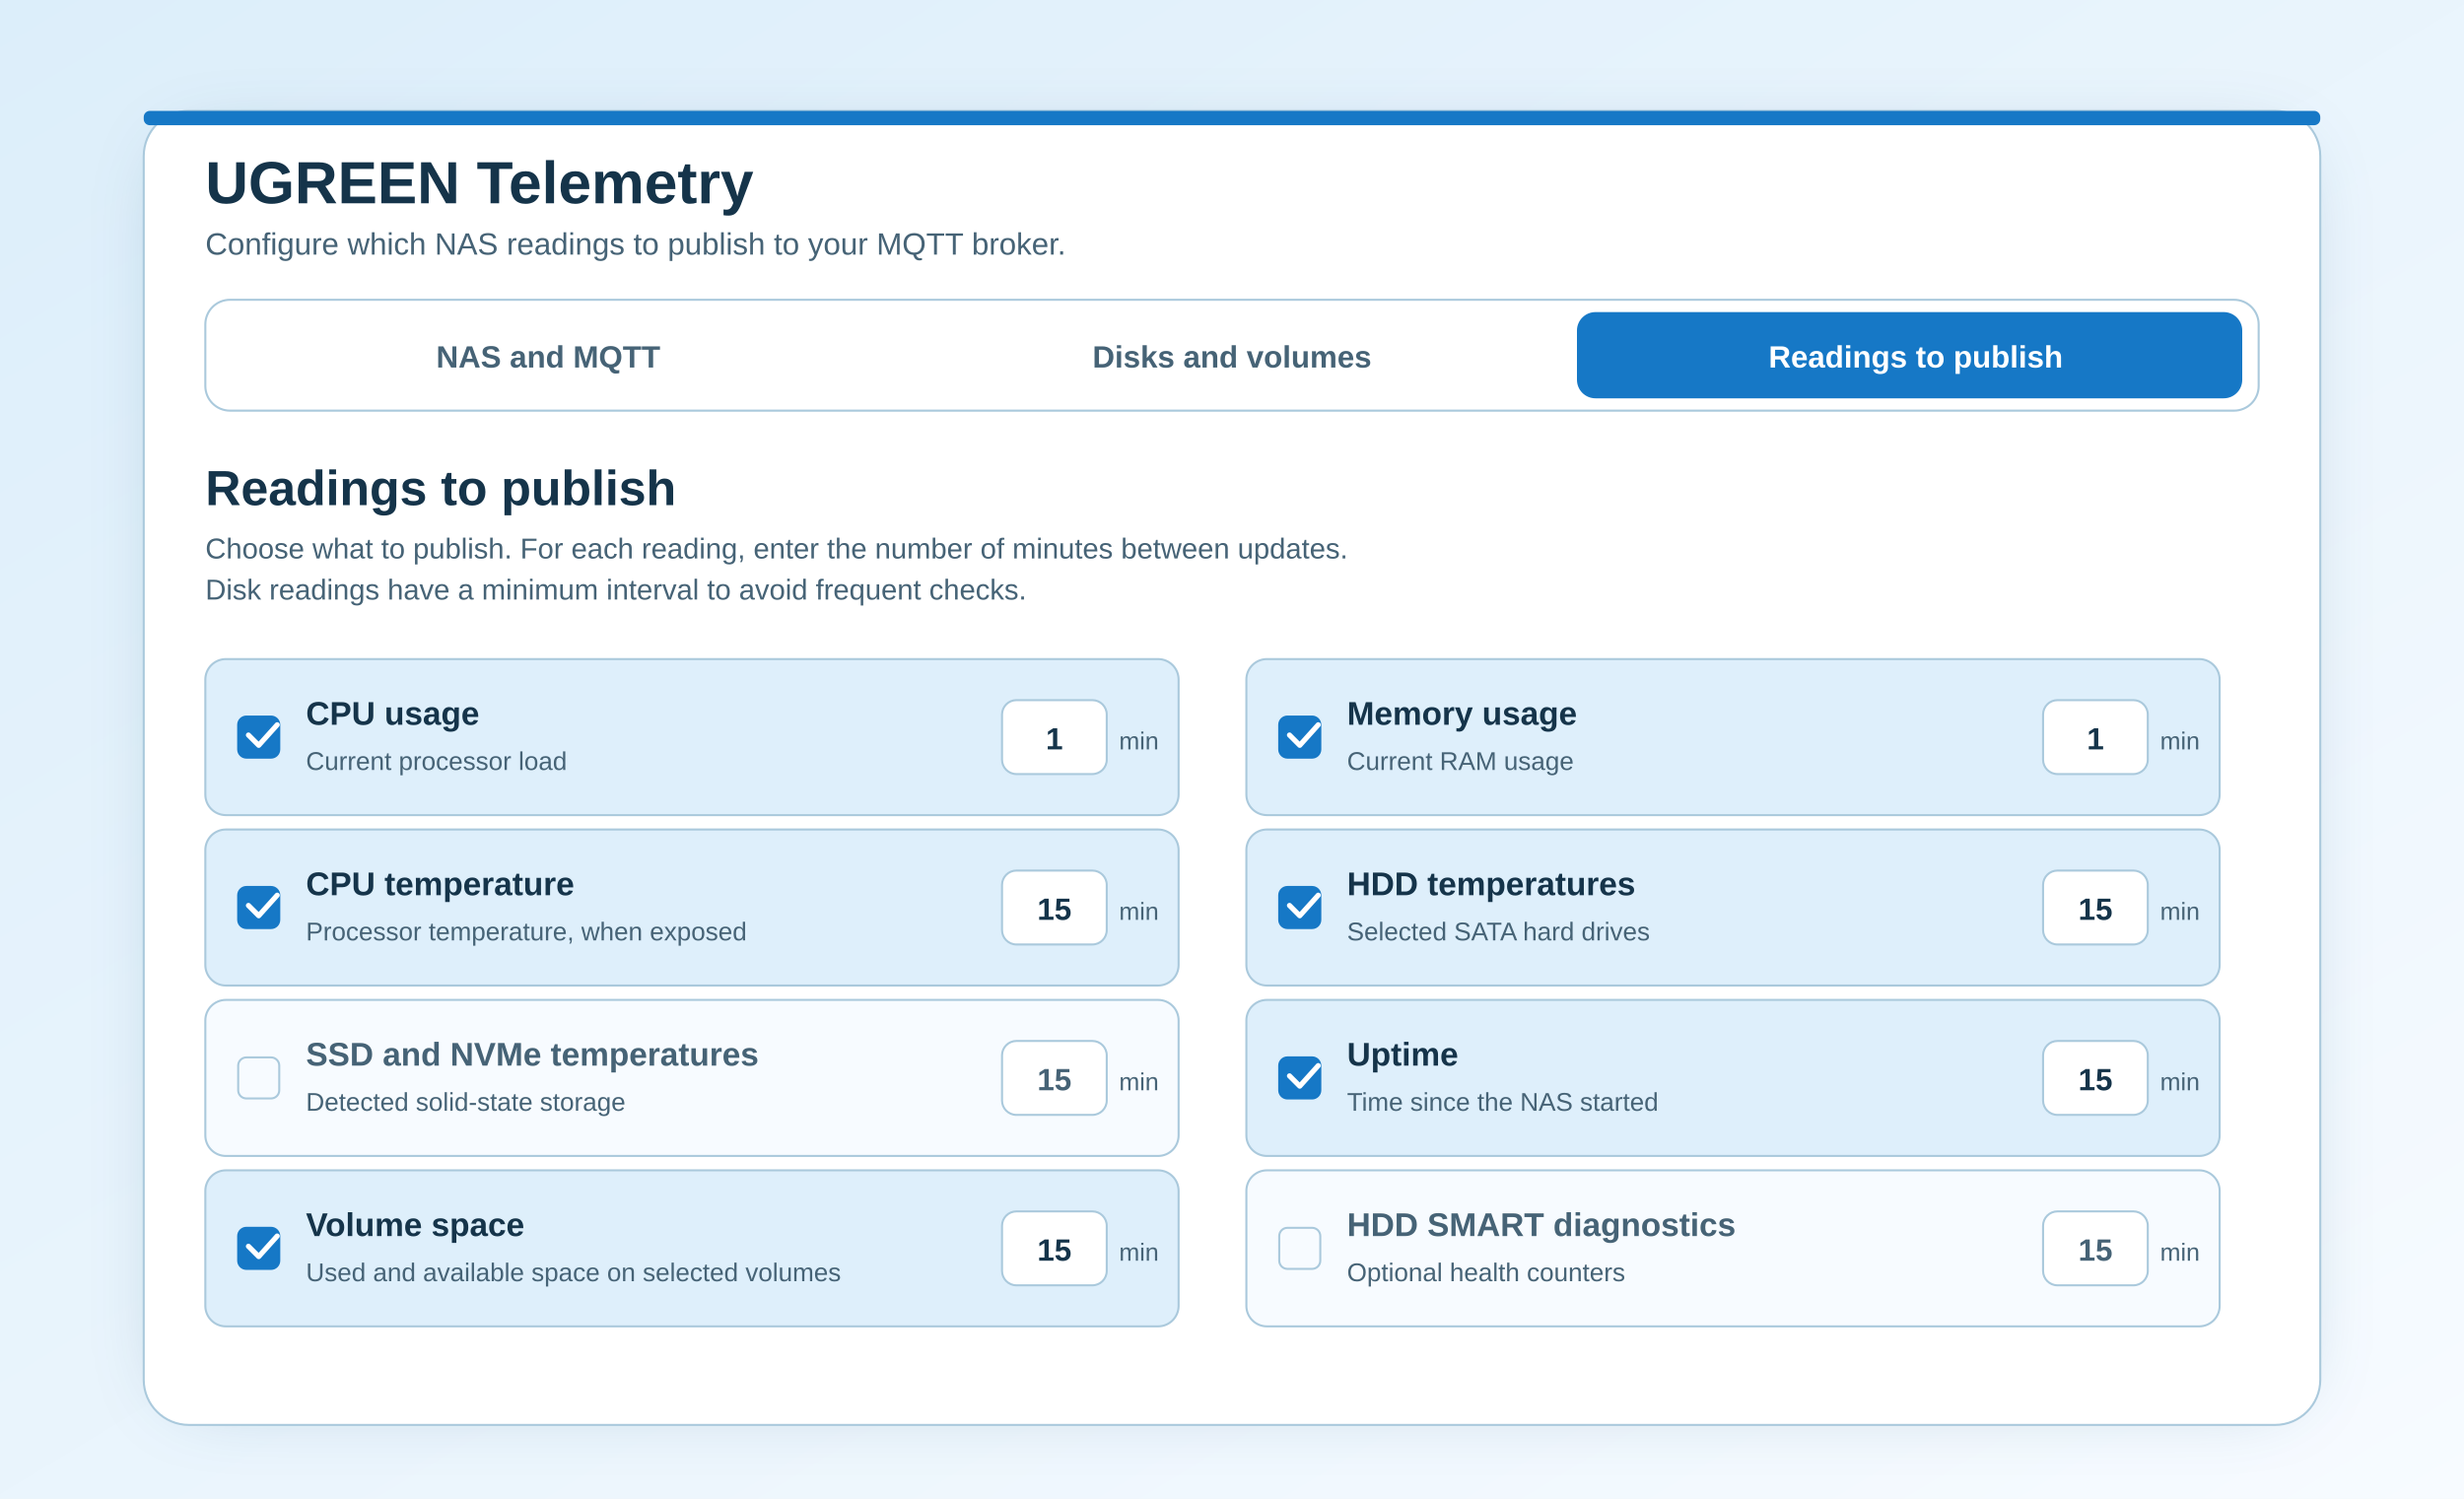
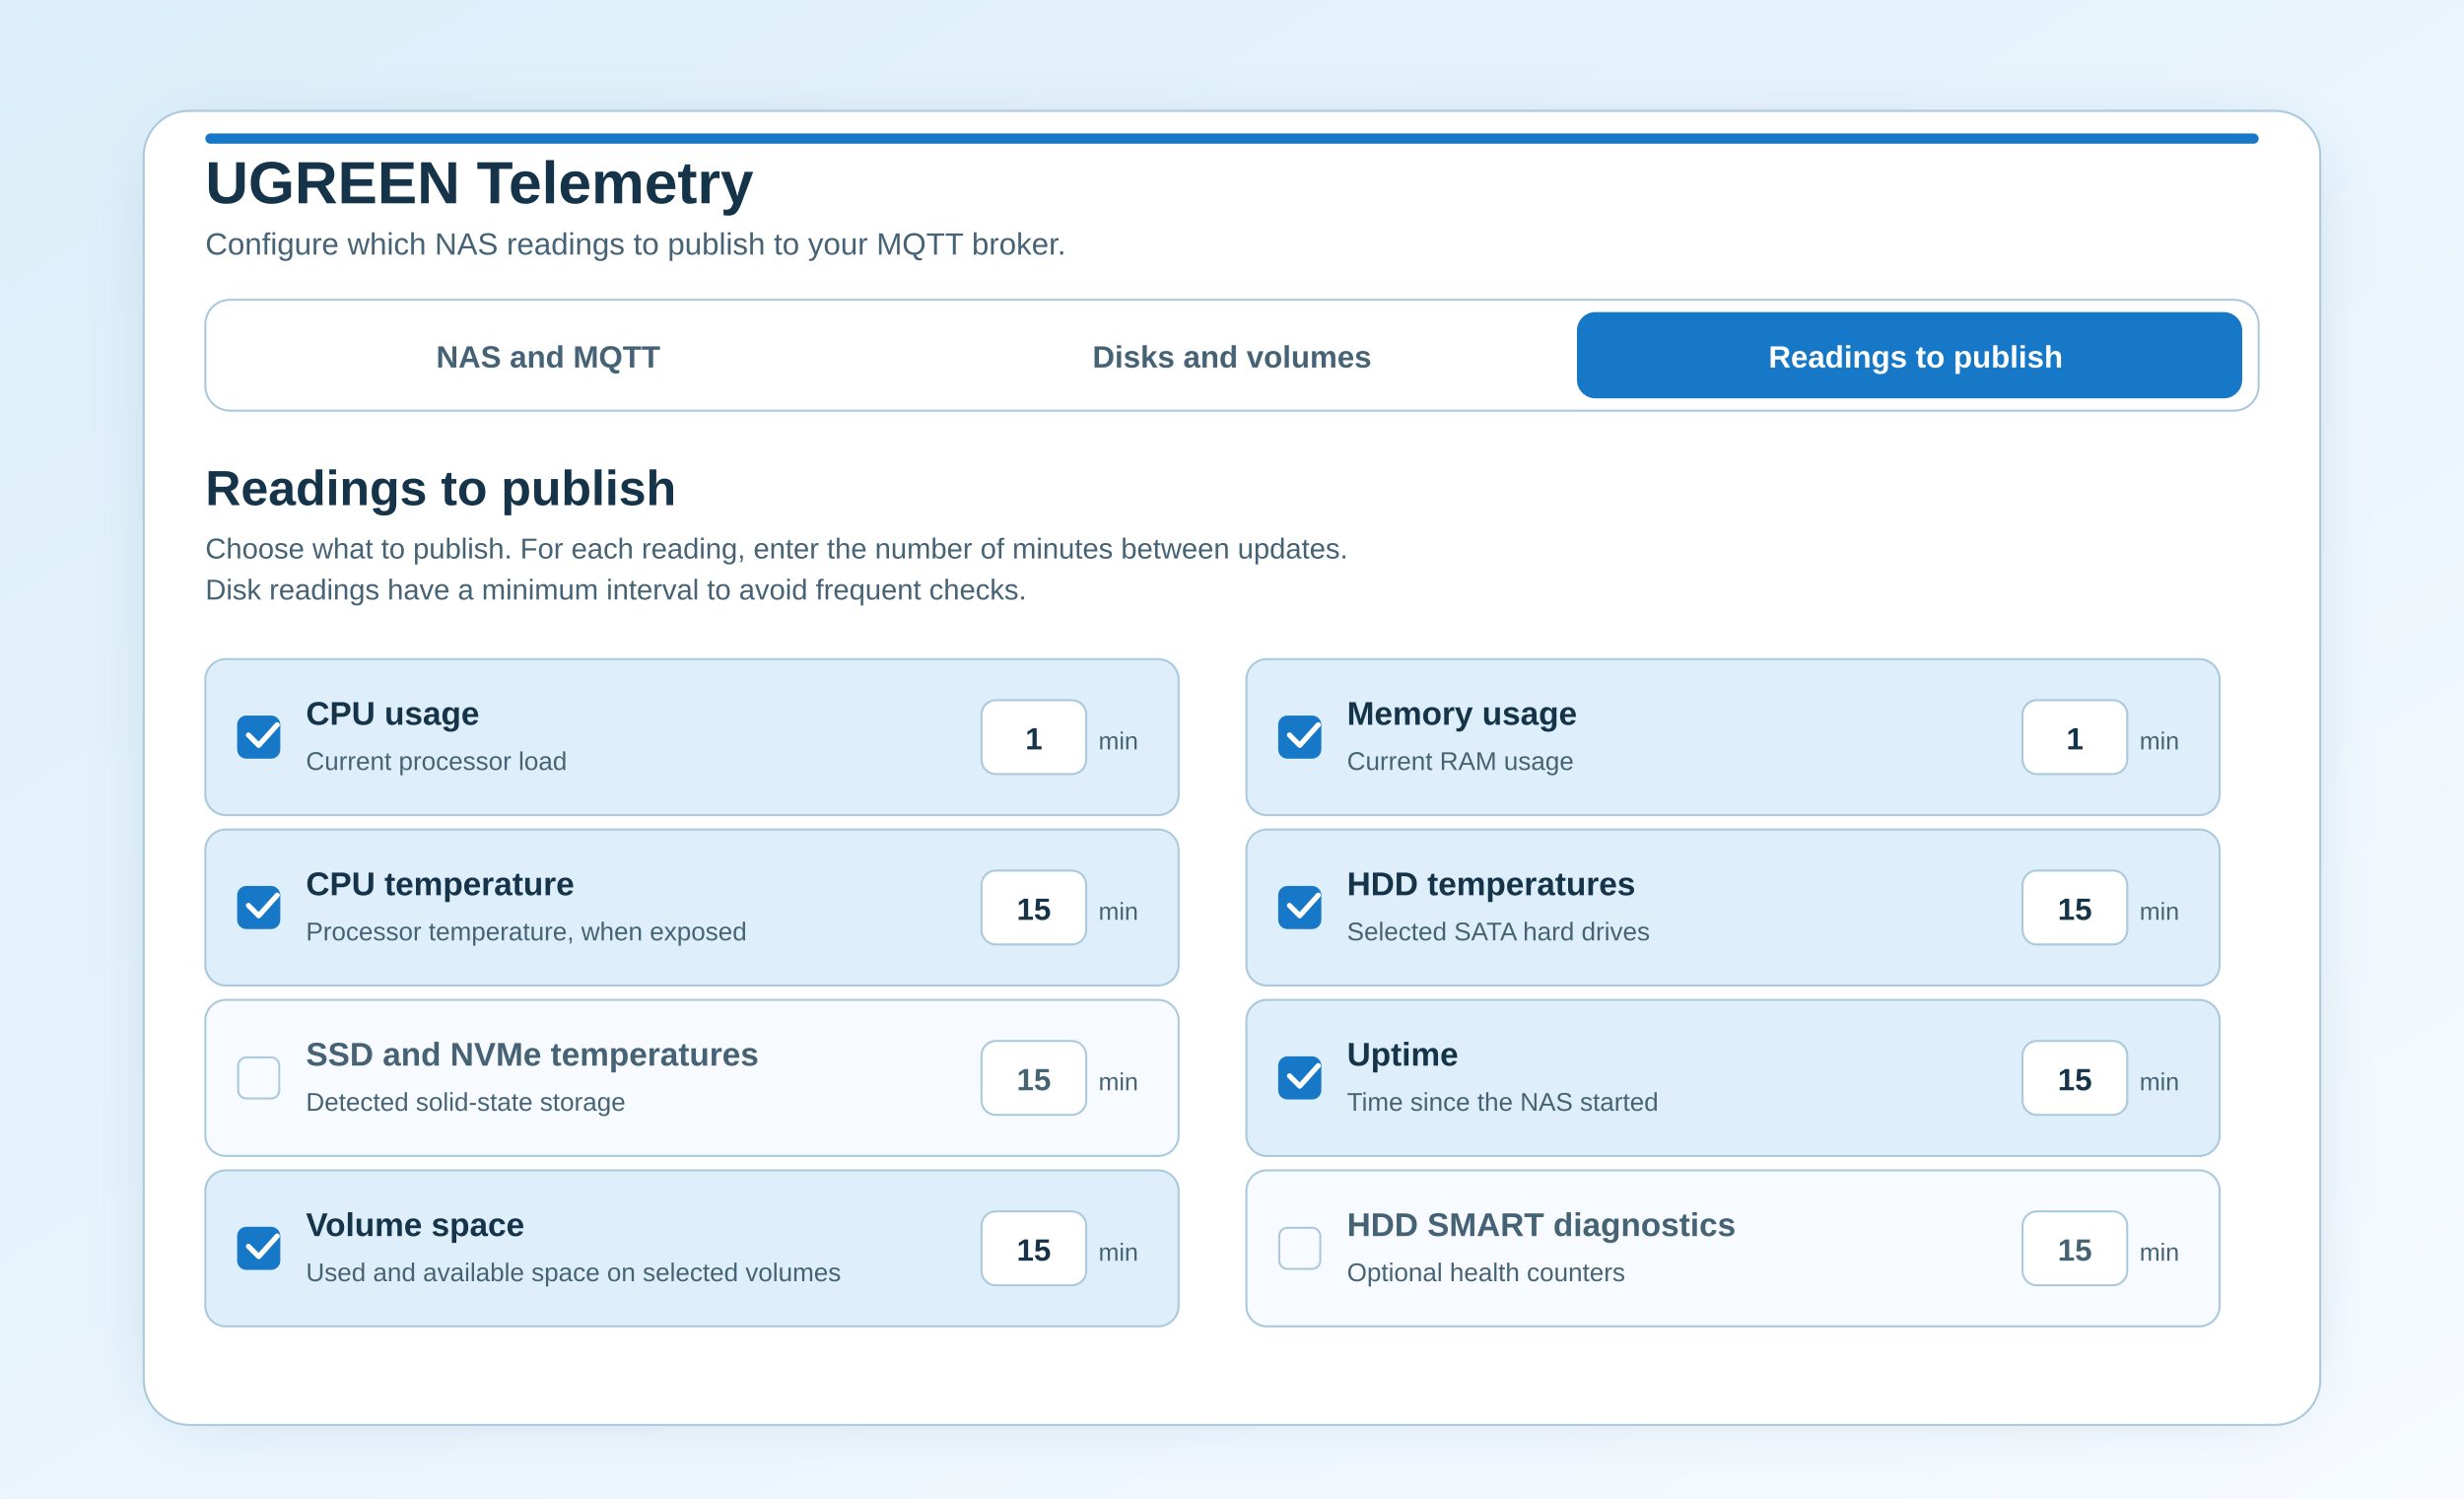
<svg xmlns="http://www.w3.org/2000/svg" width="1200" height="730" viewBox="0 0 1200 730" role="img" font-family="Arial, Helvetica, sans-serif" aria-label="UGREEN Telemetry UI mockup, light theme">
  <defs>
    <filter id="shadow" x="-20%" y="-20%" width="140%" height="150%">
      <feGaussianBlur stdDeviation="17" />
    </filter>
    <linearGradient id="back" x2="1" y2="1">
      <stop stop-color="#dceefa" />
      <stop offset="1" stop-color="#f7fbff" />
    </linearGradient>
  </defs>
  <rect x="0" y="0" width="1200" height="730" rx="0" fill="url(#back)" stroke="none" />
  <rect x="82" y="71" width="1036" height="610" rx="23" fill="#124a70" stroke="none" opacity=".25" filter="url(#shadow)" />
  <rect x="70" y="54" width="1060" height="640" rx="22" fill="#ffffff" stroke="#aac9dc" />
-   <rect x="70" y="54" width="1060" height="7" rx="3" fill="#1678c6" stroke="none" />
+   <rect x="100" y="65" width="1000" height="5" rx="2.5" fill="#1678c6" stroke="none" />
  <text x="100" y="99" fill="#15344a" font-size="29" font-weight="700">UGREEN Telemetry</text>
  <text x="100" y="124" fill="#466376" font-size="15" font-weight="400">Configure which NAS readings to publish to your MQTT broker.</text>
  <rect x="100" y="146" width="1000" height="54" rx="12" fill="#ffffff" stroke="#aac9dc" />
  <rect x="768" y="152" width="324" height="42" rx="9" fill="#1678c6" stroke="none" />
  <text x="267" y="179" fill="#466376" font-size="15" font-weight="700" text-anchor="middle">NAS and MQTT</text>
  <text x="600" y="179" fill="#466376" font-size="15" font-weight="700" text-anchor="middle">Disks and volumes</text>
  <text x="933" y="179" fill="#ffffff" font-size="15" font-weight="700" text-anchor="middle">Readings to publish</text>
  <text x="100" y="246" fill="#15344a" font-size="24" font-weight="700">Readings to publish</text>
  <text x="100" y="272" fill="#466376" font-size="14" font-weight="400">Choose what to publish. For each reading, enter the number of minutes between updates.</text>
  <text x="100" y="292" fill="#466376" font-size="14" font-weight="400">Disk readings have a minimum interval to avoid frequent checks.</text>
  <rect x="100" y="321" width="474" height="76" rx="10" fill="#deeffb" stroke="#aac9dc" />
  <rect x="116" y="349" width="20" height="20" rx="4" fill="#1678c6" stroke="#1678c6" />
  <path d="M121 358 l5 5 9 -10" fill="none" stroke="#ffffff" stroke-width="2.5" stroke-linecap="round" stroke-linejoin="round" />
  <text x="149" y="353" fill="#15344a" font-size="16" font-weight="600">CPU usage</text>
  <text x="149" y="375" fill="#466376" font-size="12.5" font-weight="400">Current processor load</text>
-   <rect x="488" y="341" width="51" height="36" rx="7" fill="#ffffff" stroke="#aac9dc" />
-   <text x="513.5" y="365" fill="#15344a" font-size="15" font-weight="700" text-anchor="middle">1</text>
-   <text x="545" y="365" fill="#466376" font-size="12" font-weight="400">min</text>
+   <rect x="478" y="341" width="51" height="36" rx="7" fill="#ffffff" stroke="#aac9dc" />
+   <text x="503.5" y="365" fill="#15344a" font-size="15" font-weight="700" text-anchor="middle">1</text>
+   <text x="535" y="365" fill="#466376" font-size="12" font-weight="400">min</text>
  <rect x="607" y="321" width="474" height="76" rx="10" fill="#deeffb" stroke="#aac9dc" />
  <rect x="623" y="349" width="20" height="20" rx="4" fill="#1678c6" stroke="#1678c6" />
  <path d="M628 358 l5 5 9 -10" fill="none" stroke="#ffffff" stroke-width="2.5" stroke-linecap="round" stroke-linejoin="round" />
  <text x="656" y="353" fill="#15344a" font-size="16" font-weight="600">Memory usage</text>
  <text x="656" y="375" fill="#466376" font-size="12.5" font-weight="400">Current RAM usage</text>
-   <rect x="995" y="341" width="51" height="36" rx="7" fill="#ffffff" stroke="#aac9dc" />
-   <text x="1020.5" y="365" fill="#15344a" font-size="15" font-weight="700" text-anchor="middle">1</text>
-   <text x="1052" y="365" fill="#466376" font-size="12" font-weight="400">min</text>
+   <rect x="985" y="341" width="51" height="36" rx="7" fill="#ffffff" stroke="#aac9dc" />
+   <text x="1010.5" y="365" fill="#15344a" font-size="15" font-weight="700" text-anchor="middle">1</text>
+   <text x="1042" y="365" fill="#466376" font-size="12" font-weight="400">min</text>
  <rect x="100" y="404" width="474" height="76" rx="10" fill="#deeffb" stroke="#aac9dc" />
  <rect x="116" y="432" width="20" height="20" rx="4" fill="#1678c6" stroke="#1678c6" />
  <path d="M121 441 l5 5 9 -10" fill="none" stroke="#ffffff" stroke-width="2.5" stroke-linecap="round" stroke-linejoin="round" />
  <text x="149" y="436" fill="#15344a" font-size="16" font-weight="600">CPU temperature</text>
  <text x="149" y="458" fill="#466376" font-size="12.5" font-weight="400">Processor temperature, when exposed</text>
-   <rect x="488" y="424" width="51" height="36" rx="7" fill="#ffffff" stroke="#aac9dc" />
-   <text x="513.5" y="448" fill="#15344a" font-size="15" font-weight="700" text-anchor="middle">15</text>
-   <text x="545" y="448" fill="#466376" font-size="12" font-weight="400">min</text>
+   <rect x="478" y="424" width="51" height="36" rx="7" fill="#ffffff" stroke="#aac9dc" />
+   <text x="503.5" y="448" fill="#15344a" font-size="15" font-weight="700" text-anchor="middle">15</text>
+   <text x="535" y="448" fill="#466376" font-size="12" font-weight="400">min</text>
  <rect x="607" y="404" width="474" height="76" rx="10" fill="#deeffb" stroke="#aac9dc" />
  <rect x="623" y="432" width="20" height="20" rx="4" fill="#1678c6" stroke="#1678c6" />
  <path d="M628 441 l5 5 9 -10" fill="none" stroke="#ffffff" stroke-width="2.5" stroke-linecap="round" stroke-linejoin="round" />
  <text x="656" y="436" fill="#15344a" font-size="16" font-weight="600">HDD temperatures</text>
  <text x="656" y="458" fill="#466376" font-size="12.5" font-weight="400">Selected SATA hard drives</text>
-   <rect x="995" y="424" width="51" height="36" rx="7" fill="#ffffff" stroke="#aac9dc" />
-   <text x="1020.5" y="448" fill="#15344a" font-size="15" font-weight="700" text-anchor="middle">15</text>
-   <text x="1052" y="448" fill="#466376" font-size="12" font-weight="400">min</text>
+   <rect x="985" y="424" width="51" height="36" rx="7" fill="#ffffff" stroke="#aac9dc" />
+   <text x="1010.5" y="448" fill="#15344a" font-size="15" font-weight="700" text-anchor="middle">15</text>
+   <text x="1042" y="448" fill="#466376" font-size="12" font-weight="400">min</text>
  <rect x="100" y="487" width="474" height="76" rx="10" fill="#f7fbff" stroke="#aac9dc" />
  <rect x="116" y="515" width="20" height="20" rx="4" fill="#f7fbff" stroke="#aac9dc" />
  <text x="149" y="519" fill="#466376" font-size="16" font-weight="600">SSD and NVMe temperatures</text>
  <text x="149" y="541" fill="#466376" font-size="12.5" font-weight="400">Detected solid-state storage</text>
-   <rect x="488" y="507" width="51" height="36" rx="7" fill="#ffffff" stroke="#aac9dc" />
-   <text x="513.5" y="531" fill="#466376" font-size="15" font-weight="700" text-anchor="middle">15</text>
-   <text x="545" y="531" fill="#466376" font-size="12" font-weight="400">min</text>
+   <rect x="478" y="507" width="51" height="36" rx="7" fill="#ffffff" stroke="#aac9dc" />
+   <text x="503.5" y="531" fill="#466376" font-size="15" font-weight="700" text-anchor="middle">15</text>
+   <text x="535" y="531" fill="#466376" font-size="12" font-weight="400">min</text>
  <rect x="607" y="487" width="474" height="76" rx="10" fill="#deeffb" stroke="#aac9dc" />
  <rect x="623" y="515" width="20" height="20" rx="4" fill="#1678c6" stroke="#1678c6" />
  <path d="M628 524 l5 5 9 -10" fill="none" stroke="#ffffff" stroke-width="2.5" stroke-linecap="round" stroke-linejoin="round" />
  <text x="656" y="519" fill="#15344a" font-size="16" font-weight="600">Uptime</text>
  <text x="656" y="541" fill="#466376" font-size="12.5" font-weight="400">Time since the NAS started</text>
-   <rect x="995" y="507" width="51" height="36" rx="7" fill="#ffffff" stroke="#aac9dc" />
-   <text x="1020.5" y="531" fill="#15344a" font-size="15" font-weight="700" text-anchor="middle">15</text>
-   <text x="1052" y="531" fill="#466376" font-size="12" font-weight="400">min</text>
+   <rect x="985" y="507" width="51" height="36" rx="7" fill="#ffffff" stroke="#aac9dc" />
+   <text x="1010.5" y="531" fill="#15344a" font-size="15" font-weight="700" text-anchor="middle">15</text>
+   <text x="1042" y="531" fill="#466376" font-size="12" font-weight="400">min</text>
  <rect x="100" y="570" width="474" height="76" rx="10" fill="#deeffb" stroke="#aac9dc" />
  <rect x="116" y="598" width="20" height="20" rx="4" fill="#1678c6" stroke="#1678c6" />
  <path d="M121 607 l5 5 9 -10" fill="none" stroke="#ffffff" stroke-width="2.5" stroke-linecap="round" stroke-linejoin="round" />
  <text x="149" y="602" fill="#15344a" font-size="16" font-weight="600">Volume space</text>
  <text x="149" y="624" fill="#466376" font-size="12.5" font-weight="400">Used and available space on selected volumes</text>
-   <rect x="488" y="590" width="51" height="36" rx="7" fill="#ffffff" stroke="#aac9dc" />
-   <text x="513.5" y="614" fill="#15344a" font-size="15" font-weight="700" text-anchor="middle">15</text>
-   <text x="545" y="614" fill="#466376" font-size="12" font-weight="400">min</text>
+   <rect x="478" y="590" width="51" height="36" rx="7" fill="#ffffff" stroke="#aac9dc" />
+   <text x="503.5" y="614" fill="#15344a" font-size="15" font-weight="700" text-anchor="middle">15</text>
+   <text x="535" y="614" fill="#466376" font-size="12" font-weight="400">min</text>
  <rect x="607" y="570" width="474" height="76" rx="10" fill="#f7fbff" stroke="#aac9dc" />
  <rect x="623" y="598" width="20" height="20" rx="4" fill="#f7fbff" stroke="#aac9dc" />
  <text x="656" y="602" fill="#466376" font-size="16" font-weight="600">HDD SMART diagnostics</text>
  <text x="656" y="624" fill="#466376" font-size="12.5" font-weight="400">Optional health counters</text>
-   <rect x="995" y="590" width="51" height="36" rx="7" fill="#ffffff" stroke="#aac9dc" />
-   <text x="1020.5" y="614" fill="#466376" font-size="15" font-weight="700" text-anchor="middle">15</text>
-   <text x="1052" y="614" fill="#466376" font-size="12" font-weight="400">min</text>
+   <rect x="985" y="590" width="51" height="36" rx="7" fill="#ffffff" stroke="#aac9dc" />
+   <text x="1010.5" y="614" fill="#466376" font-size="15" font-weight="700" text-anchor="middle">15</text>
+   <text x="1042" y="614" fill="#466376" font-size="12" font-weight="400">min</text>
</svg>
